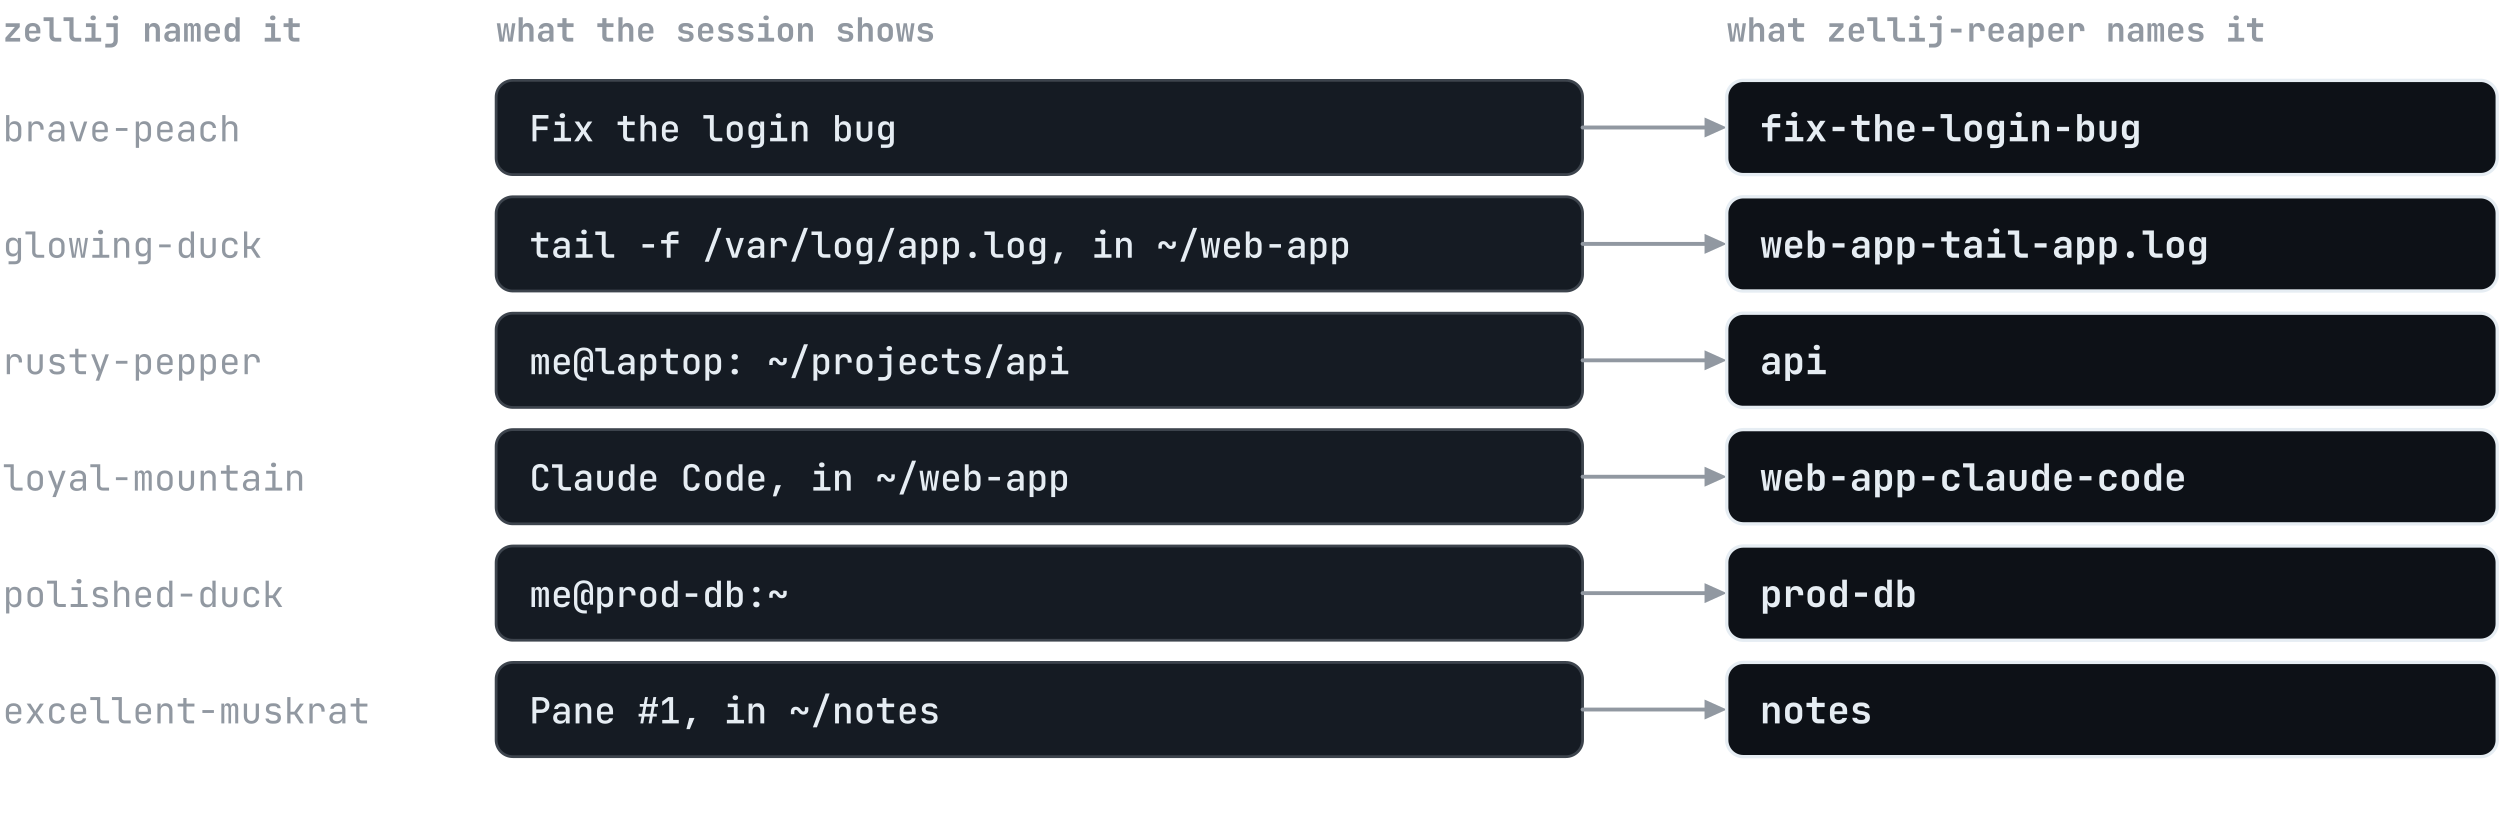
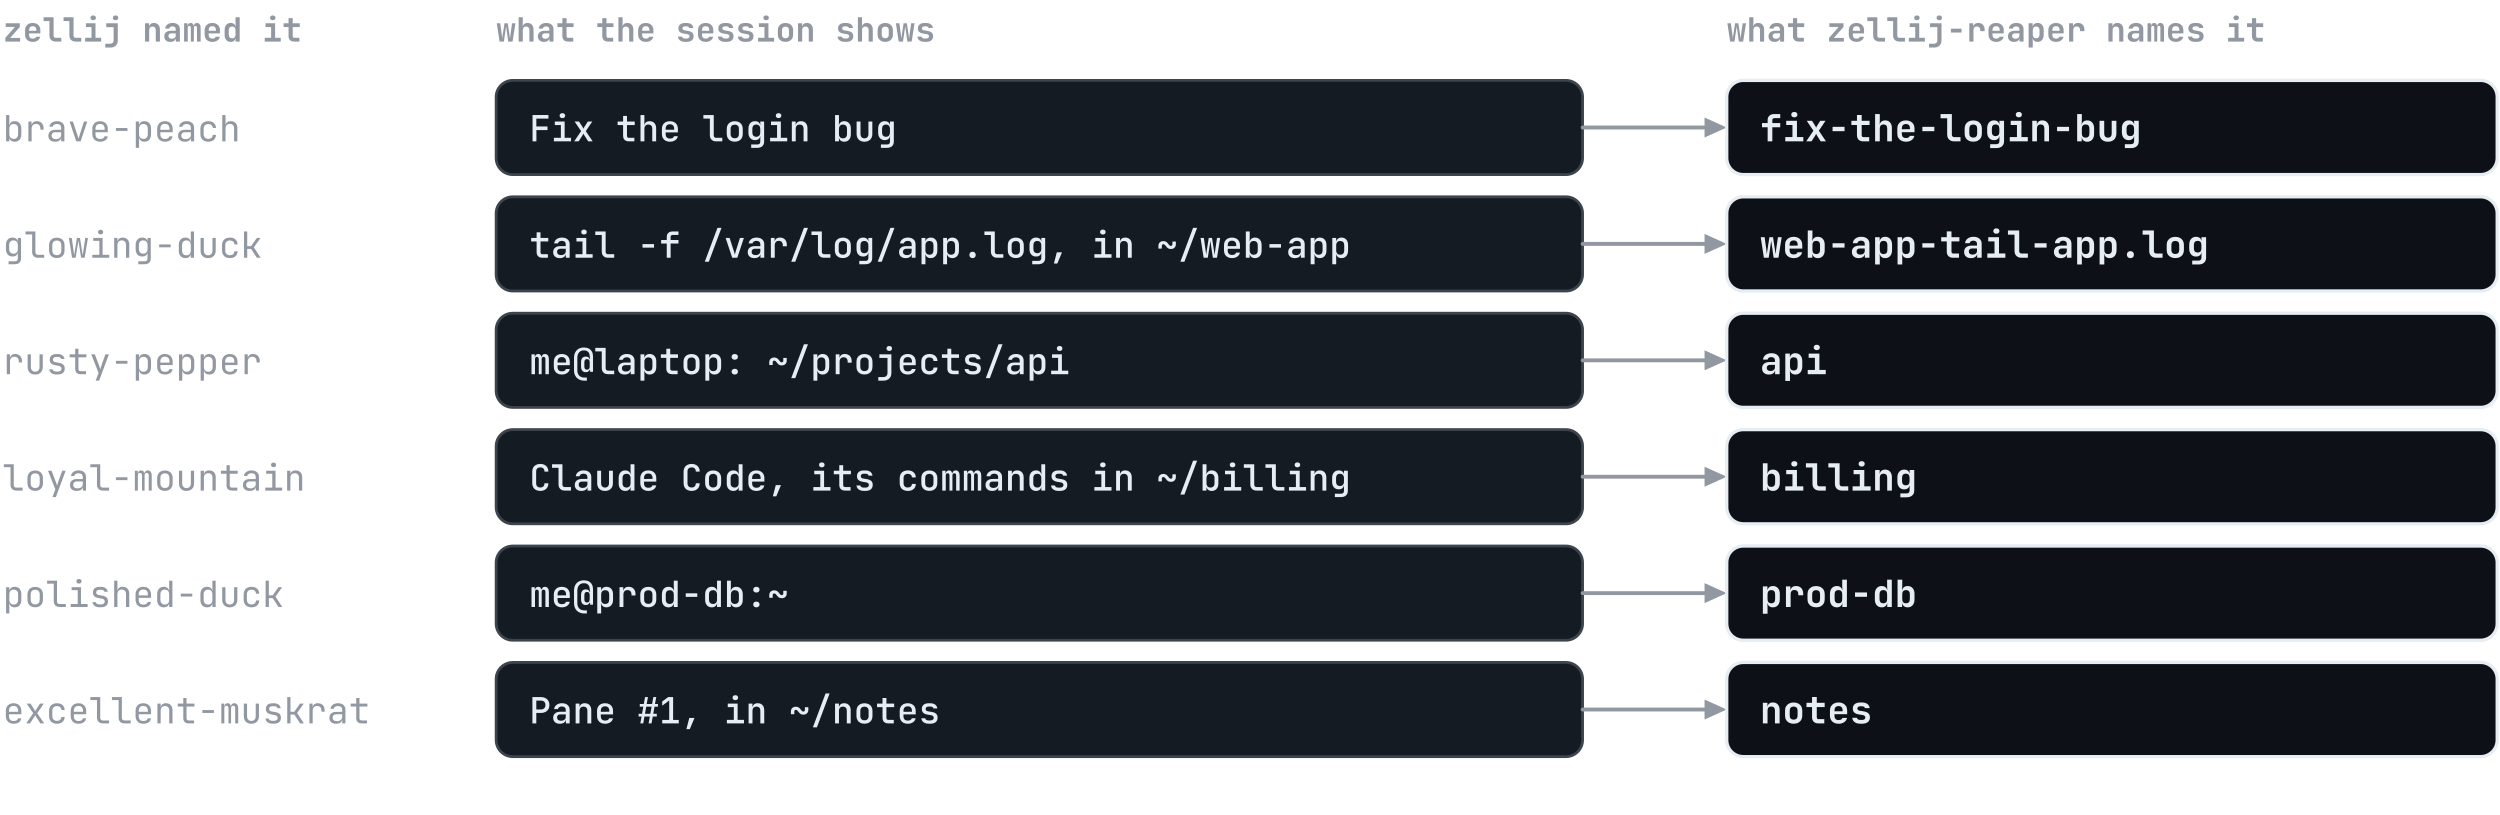
- <svg xmlns="http://www.w3.org/2000/svg" viewBox="-1 -1 902 294" width="902" height="294" role="img" aria-label="Examples of session names. A session zellij named brave-peach showing Fix the login bug becomes fix-the-login-bug. tail -f /var/log/app.log running in ~/web-app becomes web-app-tail-app.log. A shell titled me@laptop: ~/projects/api becomes api. Claude Code working in web-app becomes web-app-claude-code. A shell on another machine, me@prod-db:~, becomes prod-db. Pane #1 in ~/notes becomes notes.">
+ <svg xmlns="http://www.w3.org/2000/svg" viewBox="-1 -1 902 294" width="902" height="294" role="img" aria-label="Examples of session names. A session zellij named brave-peach showing Fix the login bug becomes fix-the-login-bug. tail -f /var/log/app.log running in ~/web-app becomes web-app-tail-app.log. A shell titled me@laptop: ~/projects/api becomes api. Claude Code running its commands in a billing repository becomes billing. A shell on another machine, me@prod-db:~, becomes prod-db. Pane #1 in ~/notes becomes notes.">
  <defs>
    <path id="g0" d="M78 0V-113L365 -440H87V-550H511V-437L221 -110H522V0Z" />
    <path id="g1" d="M301 10Q231 10 179 -17Q127 -44 98 -92Q70 -141 70 -206V-344Q70 -409 98 -458Q127 -506 179 -533Q231 -560 301 -560Q370 -560 422 -533Q473 -506 502 -458Q530 -409 530 -344V-245H191V-206Q191 -148 219 -118Q247 -89 302 -89Q344 -89 370 -104Q396 -118 403 -146H526Q512 -75 450 -32Q389 10 301 10ZM409 -315V-345Q409 -402 382 -432Q355 -463 301 -463Q247 -463 219 -432Q191 -401 191 -344V-323L418 -325Z" />
    <path id="g2" d="M384 0Q330 0 290 -22Q249 -44 226 -84Q203 -125 203 -178V-617H27V-730H328V-178Q328 -148 346 -130Q363 -113 393 -113H559V0Z" />
    <path id="g3" d="M76 0V-114H268V-437H101V-550H388V-114H558V0ZM318 -642Q280 -642 258 -662Q236 -681 236 -714Q236 -747 258 -766Q280 -786 318 -786Q356 -786 378 -766Q400 -747 400 -714Q400 -681 378 -662Q356 -642 318 -642Z" />
    <path id="g4" d="M82 180V64H229Q279 64 306 37Q333 10 333 -39V-434H112V-550H458V-36Q458 64 398 122Q338 180 236 180ZM391 -642Q353 -642 331 -662Q309 -681 309 -714Q309 -747 331 -766Q353 -786 391 -786Q429 -786 451 -766Q473 -747 473 -714Q473 -681 451 -662Q429 -642 391 -642Z" />
    <path id="g5" d="M77 0V-550H199V-445H233L199 -416Q199 -484 238 -522Q278 -560 347 -560Q428 -560 476 -506Q525 -452 525 -361V0H400V-348Q400 -398 374 -425Q348 -452 301 -452Q255 -452 228 -424Q202 -396 202 -344V0Z" />
    <path id="g6" d="M239 10Q154 10 105 -35Q56 -80 56 -156Q56 -237 110 -281Q164 -325 263 -325H400V-372Q400 -412 374 -434Q348 -457 303 -457Q262 -457 235 -439Q208 -421 203 -390H81Q90 -468 151 -514Q212 -560 307 -560Q408 -560 466 -510Q525 -459 525 -373V0H404V-96H384L404 -123Q404 -62 359 -26Q314 10 239 10ZM280 -84Q333 -84 366 -111Q400 -138 400 -181V-248H265Q227 -248 204 -226Q181 -204 181 -168Q181 -129 208 -106Q234 -84 280 -84Z" />
    <path id="g7" d="M52 0V-550H154V-476H175L158 -458Q158 -504 184 -532Q210 -560 251 -560Q295 -560 320 -524Q344 -488 344 -427L322 -476H356L343 -458Q343 -504 369 -532Q395 -560 438 -560Q489 -560 519 -522Q549 -484 549 -419V0H439V-414Q439 -441 427 -456Q415 -472 392 -472Q370 -472 358 -457Q345 -442 345 -414V0H255V-414Q255 -442 243 -457Q231 -472 208 -472Q185 -472 174 -457Q162 -442 162 -414V0Z" />
    <path id="g8" d="M253 10Q171 10 120 -47Q70 -104 70 -200V-349Q70 -446 120 -503Q170 -560 253 -560Q321 -560 361 -522Q401 -483 401 -416L373 -445H402L398 -576V-730H523V0H401V-105H373L401 -134Q401 -67 361 -28Q321 10 253 10ZM297 -98Q345 -98 372 -126Q398 -155 398 -206V-344Q398 -395 372 -424Q345 -452 297 -452Q249 -452 222 -424Q195 -396 195 -344V-206Q195 -154 222 -126Q249 -98 297 -98Z" />
    <path id="g9" d="M360 0Q281 0 236 -44Q192 -88 192 -165V-437H43V-550H192V-705H318V-550H529V-437H318V-165Q318 -113 369 -113H519V0Z" />
    <path id="g10" d="M104 0 20 -550H124L170 -213Q174 -184 178 -149Q181 -114 183 -91Q186 -114 191 -149Q196 -184 200 -213L252 -550H349L400 -213Q404 -184 409 -148Q414 -113 417 -90Q419 -114 424 -150Q428 -185 431 -213L480 -550H580L494 0H365L317 -339Q313 -367 308 -402Q303 -436 300 -458Q297 -436 292 -402Q288 -367 283 -339L233 0Z" />
    <path id="g11" d="M77 0V-730H202V-550L199 -445H233L199 -416Q199 -484 238 -522Q278 -560 347 -560Q428 -560 476 -506Q525 -452 525 -361V0H400V-348Q400 -398 374 -425Q348 -452 301 -452Q255 -452 228 -424Q202 -396 202 -344V0Z" />
    <path id="g12" d="M279 9Q216 9 169 -11Q122 -31 96 -66Q69 -102 67 -150H192Q194 -124 218 -108Q241 -92 279 -92H323Q369 -92 392 -110Q415 -128 415 -159Q415 -188 394 -204Q374 -221 331 -226L263 -236Q169 -249 125 -286Q81 -323 81 -397Q81 -474 133 -516Q185 -559 286 -559H324Q416 -559 471 -518Q526 -477 530 -408H405Q402 -430 380 -444Q359 -458 324 -458H286Q243 -458 224 -442Q204 -427 204 -397Q204 -369 221 -356Q238 -342 276 -336L347 -326Q445 -312 492 -274Q538 -235 538 -160Q538 -80 484 -36Q429 9 323 9Z" />
    <path id="g13" d="M300 9Q230 9 178 -18Q127 -44 98 -92Q70 -141 70 -207V-343Q70 -409 98 -458Q127 -506 178 -532Q230 -559 300 -559Q371 -559 422 -532Q473 -506 502 -458Q530 -409 530 -344V-207Q530 -141 502 -92Q473 -44 422 -18Q371 9 300 9ZM300 -100Q350 -100 378 -128Q405 -155 405 -207V-343Q405 -396 378 -423Q350 -450 300 -450Q251 -450 223 -423Q195 -396 195 -343V-207Q195 -155 223 -128Q251 -100 300 -100Z" />
    <path id="g14" d="M140 -272V-388H460V-272Z" />
    <path id="g15" d="M94 0V-550H212V-445H243L206 -381Q206 -470 246 -515Q286 -560 364 -560Q453 -560 504 -505Q555 -450 555 -353V-313H424V-344Q424 -397 396 -426Q369 -455 321 -455Q272 -455 246 -426Q219 -397 219 -344V0Z" />
    <path id="g16" d="M77 180V-550H199V-445H227L199 -416Q199 -483 239 -522Q279 -560 347 -560Q430 -560 480 -503Q530 -446 530 -350V-201Q530 -137 508 -90Q485 -42 444 -16Q403 10 347 10Q279 10 239 -28Q199 -67 199 -134L227 -105H198L202 26V180ZM303 -98Q351 -98 378 -126Q405 -154 405 -206V-344Q405 -396 378 -424Q351 -452 303 -452Q256 -452 229 -424Q202 -395 202 -344V-206Q202 -155 229 -126Q256 -98 303 -98Z" />
    <path id="g17" d="M332 10Q264 10 223 -26Q182 -63 182 -126L200 -105H182V0H92V-730H182V-570L180 -445H200L182 -424Q182 -486 224 -523Q265 -560 332 -560Q415 -560 465 -505Q515 -450 515 -355V-194Q515 -100 465 -45Q415 10 332 10ZM302 -68Q359 -68 392 -102Q425 -136 425 -200V-350Q425 -414 392 -448Q359 -482 302 -482Q247 -482 214 -447Q182 -412 182 -350V-200Q182 -138 214 -103Q247 -68 302 -68Z" />
    <path id="g18" d="M111 0V-550H199V-445H220L191 -380Q191 -469 230 -514Q268 -560 344 -560Q431 -560 482 -506Q534 -451 534 -358V-325H444V-350Q444 -415 412 -450Q381 -484 323 -484Q266 -484 234 -449Q201 -414 201 -350V0Z" />
    <path id="g19" d="M252 10Q165 10 115 -34Q65 -79 65 -155Q65 -232 115 -276Q165 -320 250 -320H420V-375Q420 -426 390 -454Q359 -481 303 -481Q254 -481 221 -460Q188 -440 183 -405H93Q102 -476 160 -518Q218 -560 305 -560Q400 -560 455 -511Q510 -462 510 -378V0H422V-105H407L422 -120Q422 -60 376 -25Q329 10 252 10ZM274 -61Q338 -61 379 -93Q420 -125 420 -175V-253H252Q207 -253 181 -228Q155 -203 155 -160Q155 -114 186 -88Q218 -61 274 -61Z" />
    <path id="g20" d="M239 0 55 -550H147L269 -180Q280 -147 289 -116Q298 -86 302 -69Q307 -86 316 -116Q325 -147 335 -180L454 -550H545L361 0Z" />
    <path id="g21" d="M300 10Q235 10 186 -16Q138 -42 112 -90Q85 -137 85 -200V-350Q85 -414 112 -461Q138 -508 186 -534Q235 -560 300 -560Q365 -560 414 -534Q462 -508 488 -461Q515 -414 515 -350V-253H173V-200Q173 -135 206 -100Q239 -66 300 -66Q352 -66 384 -84Q416 -103 423 -140H513Q504 -71 446 -30Q387 10 300 10ZM427 -313V-350Q427 -415 394 -450Q362 -485 300 -485Q239 -485 206 -450Q173 -415 173 -350V-321H434Z" />
    <path id="g22" d="M140 -290V-370H460V-290Z" />
    <path id="g23" d="M92 180V-550H182V-445H200L182 -424Q182 -487 224 -524Q265 -560 333 -560Q416 -560 466 -506Q515 -451 515 -356V-195Q515 -132 492 -86Q470 -40 430 -15Q389 10 333 10Q266 10 224 -27Q182 -64 182 -126L200 -105H180L182 20V180ZM303 -68Q360 -68 392 -102Q425 -136 425 -200V-350Q425 -414 392 -448Q360 -482 303 -482Q248 -482 215 -447Q182 -412 182 -350V-200Q182 -138 215 -103Q248 -68 303 -68Z" />
    <path id="g24" d="M304 10Q238 10 188 -15Q139 -40 112 -88Q85 -135 85 -200V-350Q85 -416 112 -463Q139 -510 188 -535Q238 -560 304 -560Q399 -560 457 -509Q515 -458 518 -370H428Q425 -423 392 -452Q360 -480 304 -480Q245 -480 210 -446Q175 -413 175 -351V-200Q175 -138 210 -104Q245 -70 304 -70Q360 -70 392 -99Q425 -128 428 -180H518Q515 -92 457 -41Q399 10 304 10Z" />
    <path id="g25" d="M92 0V-730H182V-550V-445H201L182 -424Q182 -489 221 -524Q260 -560 329 -560Q412 -560 461 -509Q510 -458 510 -370V0H420V-360Q420 -419 388 -452Q357 -484 303 -484Q247 -484 214 -449Q182 -414 182 -350V0Z" />
    <path id="g26" d="M88 0V-731H529V-631H193V-413H503V-313H195V0Z" />
    <path id="g27" d="M81 0V-98H274V-452H106V-550H379V-98H556V0ZM316 -645Q281 -645 260 -664Q239 -682 239 -713Q239 -745 260 -764Q281 -782 316 -782Q351 -782 372 -764Q393 -745 393 -713Q393 -682 372 -664Q351 -645 316 -645Z" />
    <path id="g28" d="M43 0 236 -284 55 -550H179L276 -398Q283 -386 290 -372Q297 -359 301 -350Q304 -359 311 -372Q318 -386 325 -398L422 -550H546L365 -283L557 0H433L326 -165Q319 -177 312 -192Q305 -207 301 -216Q297 -207 290 -192Q282 -177 274 -165L166 0Z" />
    <path id="g29" d="M360 0Q285 0 243 -41Q201 -82 201 -155V-452H49V-550H201V-705H309V-550H524V-452H309V-155Q309 -98 364 -98H514V0Z" />
    <path id="g30" d="M84 0V-730H192V-550L191 -445H217L191 -420Q191 -486 230 -523Q269 -560 338 -560Q420 -560 469 -508Q518 -455 518 -366V0H410V-354Q410 -408 381 -438Q352 -468 302 -468Q251 -468 222 -436Q192 -405 192 -347V0Z" />
    <path id="g31" d="M300 10Q233 10 182 -16Q132 -43 105 -91Q78 -139 78 -203V-347Q78 -412 105 -460Q132 -507 182 -534Q233 -560 300 -560Q368 -560 418 -534Q468 -507 495 -460Q522 -412 522 -347V-249H182V-203Q182 -142 212 -110Q243 -78 301 -78Q348 -78 377 -94Q406 -111 413 -143H520Q508 -73 448 -32Q388 10 300 10ZM418 -314V-348Q418 -408 388 -441Q358 -474 300 -474Q243 -474 212 -441Q182 -408 182 -347V-322L426 -323Z" />
    <path id="g32" d="M379 0Q328 0 290 -20Q252 -41 230 -79Q209 -117 209 -167V-632H29V-730H317V-167Q317 -135 335 -116Q353 -98 384 -98H554V0Z" />
    <path id="g33" d="M300 9Q232 9 182 -17Q132 -43 105 -91Q78 -139 78 -204V-346Q78 -412 105 -460Q132 -507 182 -533Q232 -559 300 -559Q368 -559 418 -533Q468 -507 495 -460Q522 -412 522 -346V-204Q522 -139 495 -91Q468 -43 418 -17Q368 9 300 9ZM300 -86Q355 -86 385 -116Q415 -147 415 -204V-346Q415 -404 385 -434Q355 -464 300 -464Q246 -464 216 -434Q185 -404 185 -346V-204Q185 -147 216 -116Q246 -86 300 -86Z" />
    <path id="g34" d="M156 180V87H325Q367 87 388 67Q408 47 408 8V-47L410 -149H387L409 -169Q409 -106 370 -70Q330 -34 263 -34Q178 -34 129 -90Q80 -146 80 -241V-353Q80 -448 129 -504Q178 -560 263 -560Q330 -560 370 -524Q409 -487 409 -424L387 -445H409L408 -550H515V10Q515 89 465 134Q415 180 326 180ZM298 -127Q349 -127 378 -158Q408 -190 408 -246V-347Q408 -403 378 -434Q349 -466 298 -466Q245 -466 216 -436Q188 -405 188 -347V-246Q188 -189 216 -158Q245 -127 298 -127Z" />
    <path id="g35" d="M84 0V-550H191V-445H217L191 -420Q191 -486 230 -523Q269 -560 338 -560Q420 -560 469 -508Q518 -455 518 -366V0H410V-354Q410 -408 381 -437Q352 -466 302 -466Q251 -466 222 -436Q192 -405 192 -347V0Z" />
    <path id="g36" d="M339 10Q271 10 231 -28Q191 -65 191 -130L214 -105H191V0H84V-730H192V-573L189 -445H214L191 -420Q191 -485 232 -522Q272 -560 339 -560Q422 -560 472 -504Q522 -448 522 -352V-197Q522 -102 472 -46Q422 10 339 10ZM302 -84Q355 -84 385 -114Q415 -145 415 -203V-347Q415 -405 385 -436Q355 -466 302 -466Q251 -466 222 -434Q192 -403 192 -347V-203Q192 -147 222 -116Q251 -84 302 -84Z" />
    <path id="g37" d="M299 10Q200 10 141 -48Q82 -105 82 -204V-550H190V-204Q190 -147 219 -116Q248 -84 299 -84Q351 -84 380 -116Q410 -147 410 -204V-550H518V-204Q518 -105 458 -48Q399 10 299 10Z" />
    <path id="g38" d="M205 0V-376H54V-489H205V-572Q205 -644 253 -687Q301 -730 380 -730H541V-620H383Q359 -620 344 -606Q330 -593 330 -570V-489H541V-376H330V0Z" />
    <path id="g39" d="M36 0 228 -284 49 -550H190L275 -415Q283 -403 290 -388Q296 -373 300 -364Q304 -373 311 -388Q318 -403 325 -415L411 -550H552L373 -284L564 0H422L327 -151Q319 -164 312 -179Q305 -194 300 -203Q296 -194 289 -179Q282 -164 274 -151L177 0Z" />
    <path id="g40" d="M152 180V76H315Q357 76 378 56Q399 35 399 -3V-44L401 -147H374L401 -174Q401 -107 362 -70Q322 -32 255 -32Q171 -32 122 -89Q72 -146 72 -243V-350Q72 -446 122 -503Q171 -560 255 -560Q322 -560 362 -522Q401 -485 401 -418L374 -445H401L398 -550H523V0Q523 83 468 132Q413 180 317 180ZM297 -140Q345 -140 372 -168Q398 -197 398 -248V-344Q398 -395 372 -424Q345 -452 297 -452Q249 -452 223 -424Q197 -396 197 -344V-248Q197 -196 223 -168Q249 -140 297 -140Z" />
    <path id="g41" d="M347 10Q279 10 239 -28Q199 -67 199 -134L227 -105H199V0H77V-730H202V-576L198 -445H227L199 -416Q199 -483 239 -522Q279 -560 347 -560Q430 -560 480 -503Q530 -446 530 -349V-200Q530 -104 480 -47Q430 10 347 10ZM303 -98Q351 -98 378 -126Q405 -154 405 -206V-344Q405 -396 378 -424Q351 -452 303 -452Q256 -452 229 -424Q202 -395 202 -344V-206Q202 -155 229 -126Q256 -98 303 -98Z" />
    <path id="g42" d="M300 10Q195 10 135 -48Q75 -107 75 -208V-550H200V-209Q200 -156 226 -128Q252 -99 300 -99Q347 -99 374 -128Q400 -156 400 -209V-550H525V-208Q525 -107 464 -48Q403 10 300 10Z" />
    <path id="g43" d="M161 180V98H336Q378 98 398 79Q417 60 417 20V-50L419 -150H401L418 -165Q418 -105 378 -70Q338 -35 271 -35Q186 -35 137 -90Q88 -146 88 -240V-356Q88 -450 137 -505Q186 -560 271 -560Q338 -560 378 -525Q418 -490 418 -430L401 -445H418V-550H507V20Q507 94 462 137Q416 180 335 180ZM298 -113Q354 -113 386 -148Q418 -183 418 -245V-350Q418 -412 386 -447Q354 -482 298 -482Q241 -482 210 -448Q178 -414 178 -350V-245Q178 -181 210 -147Q241 -113 298 -113Z" />
    <path id="g44" d="M375 0Q327 0 291 -19Q255 -38 235 -73Q215 -108 215 -155V-648H30V-730H305V-155Q305 -121 324 -102Q343 -82 375 -82H550V0Z" />
    <path id="g45" d="M300 8Q234 8 186 -17Q138 -42 112 -90Q85 -137 85 -202V-348Q85 -414 112 -461Q138 -508 186 -533Q234 -558 300 -558Q366 -558 414 -533Q462 -508 488 -461Q515 -414 515 -349V-202Q515 -137 488 -90Q462 -42 414 -17Q366 8 300 8ZM300 -72Q359 -72 392 -105Q425 -138 425 -202V-348Q425 -412 392 -445Q359 -478 300 -478Q242 -478 208 -445Q175 -412 175 -348V-202Q175 -138 208 -105Q242 -72 300 -72Z" />
    <path id="g46" d="M123 0 35 -550H115L170 -160Q173 -138 176 -112Q180 -87 182 -70Q184 -87 188 -112Q193 -138 196 -160L257 -550H343L404 -160Q407 -138 412 -112Q416 -87 418 -70Q420 -87 424 -112Q429 -138 432 -160L489 -550H565L473 0H374L315 -380Q311 -408 306 -436Q301 -464 299 -480Q297 -464 293 -436Q289 -408 284 -380L222 0Z" />
    <path id="g47" d="M85 0V-82H280V-468H110V-550H370V-82H555V0ZM315 -649Q282 -649 263 -666Q244 -683 244 -712Q244 -742 263 -760Q282 -777 315 -777Q348 -777 367 -760Q386 -742 386 -712Q386 -683 367 -666Q348 -649 315 -649Z" />
    <path id="g48" d="M92 0V-550H182V-445H201L182 -424Q182 -489 221 -524Q260 -560 329 -560Q412 -560 461 -509Q510 -458 510 -370V0H420V-360Q420 -419 388 -450Q357 -482 303 -482Q247 -482 214 -448Q182 -414 182 -350V0Z" />
    <path id="g49" d="M268 10Q186 10 136 -45Q85 -100 85 -194V-355Q85 -450 135 -505Q185 -560 268 -560Q336 -560 377 -523Q418 -486 418 -424L400 -445H420L418 -570V-730H508V0H418V-105H400L418 -126Q418 -63 377 -26Q336 10 268 10ZM298 -68Q354 -68 386 -103Q418 -138 418 -200V-350Q418 -412 386 -447Q354 -482 298 -482Q241 -482 208 -448Q175 -414 175 -350V-200Q175 -136 208 -102Q241 -68 298 -68Z" />
    <path id="g50" d="M299 10Q204 10 147 -46Q90 -103 90 -200V-550H180V-200Q180 -138 212 -104Q244 -69 299 -69Q355 -69 388 -104Q420 -138 420 -200V-550H510V-200Q510 -103 452 -46Q394 10 299 10Z" />
    <path id="g51" d="M95 0V-730H185V-323H291L451 -550H554L369 -288L557 0H452L292 -245H185V0Z" />
    <path id="g52" d="M245 10Q159 10 110 -34Q60 -79 60 -156Q60 -234 112 -278Q165 -323 257 -323H410V-374Q410 -419 382 -444Q354 -469 303 -469Q258 -469 228 -450Q198 -430 193 -398H87Q96 -472 156 -516Q215 -560 306 -560Q404 -560 461 -510Q518 -461 518 -376V0H413V-101H395L413 -121Q413 -61 367 -26Q321 10 245 10ZM277 -73Q335 -73 372 -102Q410 -132 410 -178V-250H259Q217 -250 192 -227Q168 -204 168 -164Q168 -122 197 -98Q226 -73 277 -73Z" />
    <path id="g53" d="M140 -281V-379H460V-281Z" />
    <path id="g54" d="M213 0V-394H57V-492H213V-581Q213 -650 257 -690Q301 -730 377 -730H538V-634H379Q351 -634 336 -620Q320 -606 320 -580V-492H538V-394H320V0Z" />
    <path id="g55" d="M68 110 420 -830H532L180 110Z" />
    <path id="g56" d="M229 0 47 -550H157L270 -198Q281 -167 290 -136Q298 -104 302 -86Q307 -104 316 -136Q324 -167 333 -198L444 -550H553L371 0Z" />
    <path id="g57" d="M102 0V-550H206V-445H232L199 -380Q199 -469 238 -514Q277 -560 354 -560Q442 -560 494 -506Q545 -451 545 -356V-319H434V-347Q434 -406 404 -438Q375 -469 322 -469Q269 -469 240 -437Q210 -405 210 -347V0Z" />
    <path id="g58" d="M84 180V-550H191V-445H214L191 -420Q191 -485 232 -522Q272 -560 340 -560Q423 -560 472 -504Q522 -449 522 -353V-198Q522 -134 500 -88Q477 -41 436 -16Q396 10 340 10Q273 10 232 -28Q191 -65 191 -130L214 -105H189L192 23V180ZM303 -84Q356 -84 386 -114Q415 -145 415 -203V-347Q415 -405 386 -436Q356 -466 303 -466Q252 -466 222 -434Q192 -403 192 -347V-203Q192 -147 222 -116Q252 -84 303 -84Z" />
    <path id="g59" d="M300 10Q260 10 236 -14Q212 -37 212 -77Q212 -118 236 -142Q260 -167 300 -167Q341 -167 364 -142Q388 -118 388 -77Q388 -37 364 -14Q341 10 300 10Z" />
    <path id="g60" d="M158 160 238 -151H382L252 160Z" />
    <path id="g61" d="M58 -255V-329Q58 -390 96 -426Q133 -462 195 -462Q234 -462 260 -449Q287 -436 306 -416Q324 -396 338 -376Q353 -356 368 -342Q384 -329 404 -329Q425 -329 436 -342Q447 -355 447 -379V-450H542V-376Q542 -316 505 -280Q468 -243 405 -243Q366 -243 340 -256Q313 -269 294 -289Q276 -309 262 -329Q247 -349 232 -362Q216 -376 196 -376Q175 -376 164 -364Q153 -351 153 -326V-255Z" />
    <path id="g62" d="M113 0 28 -550H119L170 -187Q174 -162 178 -132Q181 -101 183 -81Q185 -101 190 -131Q194 -161 198 -187L255 -550H346L402 -187Q406 -161 410 -130Q415 -100 417 -80Q419 -101 424 -132Q428 -162 432 -187L484 -550H572L484 0H370L316 -359Q312 -387 307 -418Q302 -450 300 -469Q297 -450 292 -418Q288 -387 284 -359L228 0Z" />
    <path id="g63" d="M300 10Q257 10 232 -15Q206 -40 206 -83Q206 -126 232 -152Q257 -177 300 -177Q343 -177 368 -152Q394 -126 394 -83Q394 -40 368 -15Q343 10 300 10Z" />
    <path id="g64" d="M283 8Q227 8 186 -10Q144 -27 120 -59Q95 -91 90 -135H180Q186 -106 212 -89Q239 -72 283 -72H325Q378 -72 404 -94Q430 -115 430 -151Q430 -186 406 -206Q383 -227 337 -234L263 -246Q182 -260 142 -296Q103 -333 103 -403Q103 -477 150 -518Q197 -558 291 -558H329Q408 -558 456 -521Q504 -484 514 -421H424Q418 -447 394 -462Q370 -478 329 -478H291Q240 -478 216 -459Q193 -440 193 -402Q193 -368 213 -352Q233 -336 276 -329L350 -317Q439 -303 480 -265Q520 -227 520 -155Q520 -79 472 -36Q423 8 325 8Z" />
    <path id="g65" d="M360 0Q289 0 250 -38Q210 -76 210 -145V-468H55V-550H210V-705H300V-550H520V-468H300V-145Q300 -82 360 -82H510V0Z" />
    <path id="g66" d="M178 180 259 -34 55 -550H155L283 -210Q290 -193 296 -170Q302 -146 306 -130Q310 -146 316 -170Q322 -193 328 -210L448 -550H545L274 180Z" />
    <path id="g67" d="M59 0V-550H149V-480H169L154 -459Q154 -505 179 -532Q204 -560 246 -560Q291 -560 316 -525Q340 -490 340 -429L316 -480H354L338 -459Q338 -505 364 -532Q389 -560 432 -560Q483 -560 512 -522Q541 -483 541 -419V0H445V-416Q445 -447 432 -464Q418 -481 393 -481Q368 -481 354 -464Q341 -448 341 -417V0H260V-416Q260 -448 246 -464Q232 -481 206 -481Q181 -481 168 -464Q156 -448 156 -417V0Z" />
    <path id="g68" d="M325 180Q238 180 174 144Q109 109 74 44Q39 -22 39 -110V-450Q39 -540 72 -605Q106 -670 168 -705Q229 -740 315 -740Q393 -740 450 -710Q506 -680 536 -625Q566 -570 566 -496V-65H483L486 -120H457L474 -143Q474 -104 444 -80Q415 -55 367 -55Q303 -55 268 -96Q234 -136 234 -213V-330Q234 -407 268 -448Q303 -488 367 -488Q415 -488 444 -464Q474 -439 474 -399L460 -420H487L474 -489V-496Q474 -547 456 -584Q437 -620 402 -640Q367 -660 315 -660Q228 -660 180 -605Q131 -550 131 -450V-110Q131 -14 182 40Q234 94 325 94H395V180ZM400 -125Q438 -125 456 -148Q474 -170 474 -220V-331Q474 -375 456 -396Q437 -418 400 -418Q363 -418 344 -396Q326 -374 326 -330V-213Q326 -167 344 -146Q363 -125 400 -125Z" />
    <path id="g69" d="M300 -401Q261 -401 236 -423Q212 -445 212 -481Q212 -517 236 -538Q261 -560 300 -560Q340 -560 364 -538Q388 -517 388 -481Q388 -445 364 -423Q340 -401 300 -401ZM300 10Q261 10 236 -12Q212 -34 212 -69Q212 -106 236 -128Q261 -149 300 -149Q340 -149 364 -128Q388 -106 388 -69Q388 -34 364 -12Q340 10 300 10Z" />
    <path id="g70" d="M84 180V80H222Q277 80 308 50Q339 20 339 -35V-451H114V-550H447V-34Q447 65 387 122Q327 180 225 180ZM388 -645Q353 -645 332 -664Q311 -682 311 -713Q311 -745 332 -764Q353 -782 388 -782Q423 -782 444 -764Q465 -745 465 -713Q465 -682 444 -664Q423 -645 388 -645Z" />
    <path id="g71" d="M304 10Q236 10 184 -16Q133 -41 106 -90Q78 -138 78 -203V-347Q78 -413 106 -461Q133 -509 184 -534Q236 -560 304 -560Q403 -560 463 -508Q523 -456 526 -366H418Q415 -413 385 -439Q355 -465 304 -465Q249 -465 217 -434Q185 -404 185 -348V-203Q185 -147 217 -116Q249 -85 304 -85Q355 -85 385 -111Q415 -137 418 -184H526Q523 -94 463 -42Q403 10 304 10Z" />
    <path id="g72" d="M281 9Q222 9 178 -10Q133 -29 108 -62Q82 -96 78 -142H186Q190 -115 215 -98Q240 -82 281 -82H324Q373 -82 398 -102Q423 -122 423 -155Q423 -187 400 -206Q378 -224 334 -230L263 -241Q175 -255 134 -292Q92 -328 92 -400Q92 -476 142 -518Q191 -559 288 -559H326Q412 -559 464 -520Q515 -480 522 -414H414Q410 -438 388 -453Q365 -468 326 -468H288Q241 -468 220 -450Q198 -433 198 -399Q198 -369 217 -354Q236 -339 276 -333L349 -321Q442 -308 486 -270Q529 -231 529 -158Q529 -79 478 -35Q426 9 324 9Z" />
    <path id="g73" d="M66 0V-550H145V-484H163L149 -460Q149 -506 174 -533Q198 -560 240 -560Q286 -560 311 -526Q336 -492 336 -430L309 -484H351L332 -460Q332 -506 358 -533Q383 -560 425 -560Q477 -560 506 -521Q534 -482 534 -418V0H451V-419Q451 -453 436 -472Q422 -491 394 -491Q367 -491 352 -472Q336 -454 336 -420V0H264V-419Q264 -454 248 -472Q233 -491 205 -491Q177 -491 163 -472Q149 -454 149 -420V0Z" />
    <path id="g74" d="M304 10Q236 10 186 -16Q135 -41 108 -90Q80 -138 80 -203V-527Q80 -593 108 -641Q135 -689 186 -714Q236 -740 304 -740Q372 -740 422 -714Q472 -688 500 -640Q527 -593 527 -527H419Q419 -584 389 -614Q359 -644 304 -644Q249 -644 218 -614Q188 -584 188 -528V-203Q188 -147 218 -116Q249 -86 304 -86Q359 -86 389 -116Q419 -147 419 -203H527Q527 -138 500 -90Q472 -42 422 -16Q372 10 304 10Z" />
    <path id="g75" d="M261 10Q178 10 128 -46Q78 -102 78 -197V-352Q78 -448 128 -504Q178 -560 261 -560Q329 -560 369 -522Q409 -485 409 -420L386 -445H411L408 -573V-730H516V0H409V-105H386L409 -130Q409 -65 369 -28Q329 10 261 10ZM298 -84Q349 -84 378 -116Q408 -147 408 -203V-347Q408 -403 378 -434Q349 -466 298 -466Q245 -466 215 -436Q185 -405 185 -347V-203Q185 -145 215 -114Q245 -84 298 -84Z" />
-     <path id="g76" d="M303 10Q233 10 180 -16Q128 -43 99 -92Q70 -140 70 -206V-344Q70 -411 99 -459Q128 -507 180 -534Q233 -560 303 -560Q407 -560 469 -506Q531 -453 534 -361H409Q406 -404 378 -428Q351 -451 303 -451Q253 -451 224 -424Q195 -396 195 -345V-206Q195 -155 224 -127Q253 -99 303 -99Q351 -99 378 -122Q406 -146 409 -189H534Q531 -97 469 -44Q407 10 303 10Z" />
-     <path id="g77" d="M50 0 245 -283 62 -550H168L277 -380Q284 -369 290 -356Q297 -343 301 -335Q304 -343 310 -356Q317 -369 324 -380L434 -550H539L356 -282L550 0H444L326 -180Q319 -191 312 -206Q306 -220 301 -229Q297 -220 290 -206Q282 -191 274 -180L155 0Z" />
-     <path id="g78" d="M84 0V-730H323Q394 -730 446 -703Q499 -676 528 -626Q556 -577 556 -510Q556 -444 527 -394Q498 -344 446 -317Q394 -290 323 -290H192V0ZM192 -387H323Q379 -387 412 -420Q446 -454 446 -510Q446 -567 412 -600Q379 -633 323 -633H192Z" />
-     <path id="g79" d="M79 0 114 -191H31V-266H127L162 -464H64V-539H176L210 -730H291L256 -539H406L440 -730H521L486 -539H569V-464H473L438 -266H536V-191H424L390 0H309L344 -191H194L160 0ZM208 -266H357L392 -464H243Z" />
-     <path id="g80" d="M87 0V-96H281V-636L86 -491V-608L253 -730H389V-96H546V0Z" />
+     <path id="g76" d="M50 0 245 -283 62 -550H168L277 -380Q284 -369 290 -356Q297 -343 301 -335Q304 -343 310 -356Q317 -369 324 -380L434 -550H539L356 -282L550 0H444L326 -180Q319 -191 312 -206Q306 -220 301 -229Q297 -220 290 -206Q282 -191 274 -180L155 0Z" />
+     <path id="g77" d="M84 0V-730H323Q394 -730 446 -703Q499 -676 528 -626Q556 -577 556 -510Q556 -444 527 -394Q498 -344 446 -317Q394 -290 323 -290H192V0ZM192 -387H323Q379 -387 412 -420Q446 -454 446 -510Q446 -567 412 -600Q379 -633 323 -633H192Z" />
+     <path id="g78" d="M79 0 114 -191H31V-266H127L162 -464H64V-539H176L210 -730H291L256 -539H406L440 -730H521L486 -539H569V-464H473L438 -266H536V-191H424L390 0H309L344 -191H194L160 0ZM208 -266H357L392 -464H243Z" />
+     <path id="g79" d="M87 0V-96H281V-636L86 -491V-608L253 -730H389V-96H546V0Z" />
  </defs>
  <g transform="scale(0.012)" fill="#9198a1">
    <use href="#g0" x="0.0" y="1166.7" />
    <use href="#g1" x="600.0" y="1166.7" />
    <use href="#g2" x="1200.0" y="1166.7" />
    <use href="#g2" x="1800.0" y="1166.7" />
    <use href="#g3" x="2400.0" y="1166.7" />
    <use href="#g4" x="3000.0" y="1166.7" />
    <use href="#g5" x="4200.0" y="1166.7" />
    <use href="#g6" x="4800.0" y="1166.7" />
    <use href="#g7" x="5400.0" y="1166.7" />
    <use href="#g1" x="6000.0" y="1166.7" />
    <use href="#g8" x="6600.0" y="1166.7" />
    <use href="#g3" x="7800.0" y="1166.7" />
    <use href="#g9" x="8400.0" y="1166.7" />
  </g>
  <g transform="scale(0.012)" fill="#9198a1">
    <use href="#g10" x="14833.3" y="1166.7" />
    <use href="#g11" x="15433.3" y="1166.7" />
    <use href="#g6" x="16033.3" y="1166.7" />
    <use href="#g9" x="16633.3" y="1166.7" />
    <use href="#g9" x="17833.3" y="1166.7" />
    <use href="#g11" x="18433.3" y="1166.7" />
    <use href="#g1" x="19033.3" y="1166.7" />
    <use href="#g12" x="20233.3" y="1166.7" />
    <use href="#g1" x="20833.3" y="1166.7" />
    <use href="#g12" x="21433.3" y="1166.7" />
    <use href="#g12" x="22033.3" y="1166.7" />
    <use href="#g3" x="22633.3" y="1166.7" />
    <use href="#g13" x="23233.3" y="1166.7" />
    <use href="#g5" x="23833.3" y="1166.7" />
    <use href="#g12" x="25033.3" y="1166.7" />
    <use href="#g11" x="25633.3" y="1166.7" />
    <use href="#g13" x="26233.3" y="1166.7" />
    <use href="#g10" x="26833.3" y="1166.7" />
    <use href="#g12" x="27433.3" y="1166.7" />
  </g>
  <g transform="scale(0.012)" fill="#9198a1">
    <use href="#g10" x="51833.3" y="1166.7" />
    <use href="#g11" x="52433.3" y="1166.7" />
    <use href="#g6" x="53033.3" y="1166.7" />
    <use href="#g9" x="53633.3" y="1166.7" />
    <use href="#g0" x="54833.3" y="1166.7" />
    <use href="#g1" x="55433.3" y="1166.7" />
    <use href="#g2" x="56033.3" y="1166.7" />
    <use href="#g2" x="56633.3" y="1166.7" />
    <use href="#g3" x="57233.3" y="1166.7" />
    <use href="#g4" x="57833.3" y="1166.7" />
    <use href="#g14" x="58433.3" y="1166.7" />
    <use href="#g15" x="59033.3" y="1166.7" />
    <use href="#g1" x="59633.3" y="1166.7" />
    <use href="#g6" x="60233.3" y="1166.7" />
    <use href="#g16" x="60833.3" y="1166.7" />
    <use href="#g1" x="61433.3" y="1166.7" />
    <use href="#g15" x="62033.3" y="1166.7" />
    <use href="#g5" x="63233.3" y="1166.7" />
    <use href="#g6" x="63833.3" y="1166.7" />
    <use href="#g7" x="64433.3" y="1166.7" />
    <use href="#g1" x="65033.3" y="1166.7" />
    <use href="#g12" x="65633.3" y="1166.7" />
    <use href="#g3" x="66833.3" y="1166.7" />
    <use href="#g9" x="67433.3" y="1166.7" />
  </g>
  <rect x="178" y="28" width="392" height="34" rx="6" fill="#151b23" stroke="#3d444d" stroke-width="1" />
  <g transform="scale(0.013)" fill="#9198a1">
    <use href="#g17" x="0.0" y="3846.2" />
    <use href="#g18" x="600.0" y="3846.2" />
    <use href="#g19" x="1200.0" y="3846.2" />
    <use href="#g20" x="1800.0" y="3846.2" />
    <use href="#g21" x="2400.0" y="3846.2" />
    <use href="#g22" x="3000.0" y="3846.2" />
    <use href="#g23" x="3600.0" y="3846.2" />
    <use href="#g21" x="4200.0" y="3846.2" />
    <use href="#g19" x="4800.0" y="3846.2" />
    <use href="#g24" x="5400.0" y="3846.2" />
    <use href="#g25" x="6000.0" y="3846.2" />
  </g>
  <g transform="scale(0.013)" fill="#e6edf3">
    <use href="#g26" x="14615.4" y="3846.2" />
    <use href="#g27" x="15215.4" y="3846.2" />
    <use href="#g28" x="15815.4" y="3846.2" />
    <use href="#g29" x="17015.4" y="3846.2" />
    <use href="#g30" x="17615.4" y="3846.2" />
    <use href="#g31" x="18215.4" y="3846.2" />
    <use href="#g32" x="19415.4" y="3846.2" />
    <use href="#g33" x="20015.4" y="3846.2" />
    <use href="#g34" x="20615.4" y="3846.2" />
    <use href="#g27" x="21215.4" y="3846.2" />
    <use href="#g35" x="21815.4" y="3846.2" />
    <use href="#g36" x="23015.4" y="3846.2" />
    <use href="#g37" x="23615.4" y="3846.2" />
    <use href="#g34" x="24215.4" y="3846.2" />
  </g>
  <path d="M570,45.0 L615.0,45.0" fill="none" stroke="#9198a1" stroke-width="1.4" stroke-linejoin="round" stroke-linecap="round" />
  <path d="M622,45.0 L614.0,48.6 L614.0,41.4 Z" fill="#9198a1" />
  <rect x="622" y="28" width="278" height="34" rx="6" fill="#0d1117" stroke="#e6edf3" stroke-width="1.2" />
  <g transform="scale(0.0135)" fill="#e6edf3">
    <use href="#g38" x="46963.0" y="3703.7" />
    <use href="#g3" x="47563.0" y="3703.7" />
    <use href="#g39" x="48163.0" y="3703.7" />
    <use href="#g14" x="48763.0" y="3703.7" />
    <use href="#g9" x="49363.0" y="3703.7" />
    <use href="#g11" x="49963.0" y="3703.7" />
    <use href="#g1" x="50563.0" y="3703.7" />
    <use href="#g14" x="51163.0" y="3703.7" />
    <use href="#g2" x="51763.0" y="3703.7" />
    <use href="#g13" x="52363.0" y="3703.7" />
    <use href="#g40" x="52963.0" y="3703.7" />
    <use href="#g3" x="53563.0" y="3703.7" />
    <use href="#g5" x="54163.0" y="3703.7" />
    <use href="#g14" x="54763.0" y="3703.7" />
    <use href="#g41" x="55363.0" y="3703.7" />
    <use href="#g42" x="55963.0" y="3703.7" />
    <use href="#g40" x="56563.0" y="3703.7" />
  </g>
  <rect x="178" y="70" width="392" height="34" rx="6" fill="#151b23" stroke="#3d444d" stroke-width="1" />
  <g transform="scale(0.013)" fill="#9198a1">
    <use href="#g43" x="0.0" y="7076.9" />
    <use href="#g44" x="600.0" y="7076.9" />
    <use href="#g45" x="1200.0" y="7076.9" />
    <use href="#g46" x="1800.0" y="7076.9" />
    <use href="#g47" x="2400.0" y="7076.9" />
    <use href="#g48" x="3000.0" y="7076.9" />
    <use href="#g43" x="3600.0" y="7076.9" />
    <use href="#g22" x="4200.0" y="7076.9" />
    <use href="#g49" x="4800.0" y="7076.9" />
    <use href="#g50" x="5400.0" y="7076.9" />
    <use href="#g24" x="6000.0" y="7076.9" />
    <use href="#g51" x="6600.0" y="7076.9" />
  </g>
  <g transform="scale(0.013)" fill="#e6edf3">
    <use href="#g29" x="14615.4" y="7076.9" />
    <use href="#g52" x="15215.4" y="7076.9" />
    <use href="#g27" x="15815.4" y="7076.9" />
    <use href="#g32" x="16415.4" y="7076.9" />
    <use href="#g53" x="17615.4" y="7076.9" />
    <use href="#g54" x="18215.4" y="7076.9" />
    <use href="#g55" x="19415.4" y="7076.9" />
    <use href="#g56" x="20015.4" y="7076.9" />
    <use href="#g52" x="20615.4" y="7076.9" />
    <use href="#g57" x="21215.4" y="7076.9" />
    <use href="#g55" x="21815.4" y="7076.9" />
    <use href="#g32" x="22415.4" y="7076.9" />
    <use href="#g33" x="23015.4" y="7076.9" />
    <use href="#g34" x="23615.4" y="7076.9" />
    <use href="#g55" x="24215.4" y="7076.9" />
    <use href="#g52" x="24815.4" y="7076.9" />
    <use href="#g58" x="25415.4" y="7076.9" />
    <use href="#g58" x="26015.4" y="7076.9" />
    <use href="#g59" x="26615.4" y="7076.9" />
    <use href="#g32" x="27215.4" y="7076.9" />
    <use href="#g33" x="27815.4" y="7076.9" />
    <use href="#g34" x="28415.4" y="7076.9" />
    <use href="#g60" x="29015.4" y="7076.9" />
    <use href="#g27" x="30215.4" y="7076.9" />
    <use href="#g35" x="30815.4" y="7076.9" />
    <use href="#g61" x="32015.4" y="7076.9" />
    <use href="#g55" x="32615.4" y="7076.9" />
    <use href="#g62" x="33215.4" y="7076.9" />
    <use href="#g31" x="33815.4" y="7076.9" />
    <use href="#g36" x="34415.4" y="7076.9" />
    <use href="#g53" x="35015.4" y="7076.9" />
    <use href="#g52" x="35615.4" y="7076.9" />
    <use href="#g58" x="36215.4" y="7076.9" />
    <use href="#g58" x="36815.4" y="7076.9" />
  </g>
  <path d="M570,87.0 L615.0,87.0" fill="none" stroke="#9198a1" stroke-width="1.4" stroke-linejoin="round" stroke-linecap="round" />
  <path d="M622,87.0 L614.0,90.6 L614.0,83.4 Z" fill="#9198a1" />
  <rect x="622" y="70" width="278" height="34" rx="6" fill="#0d1117" stroke="#e6edf3" stroke-width="1.2" />
  <g transform="scale(0.0135)" fill="#e6edf3">
    <use href="#g10" x="46963.0" y="6814.8" />
    <use href="#g1" x="47563.0" y="6814.8" />
    <use href="#g41" x="48163.0" y="6814.8" />
    <use href="#g14" x="48763.0" y="6814.8" />
    <use href="#g6" x="49363.0" y="6814.8" />
    <use href="#g16" x="49963.0" y="6814.8" />
    <use href="#g16" x="50563.0" y="6814.8" />
    <use href="#g14" x="51163.0" y="6814.8" />
    <use href="#g9" x="51763.0" y="6814.8" />
    <use href="#g6" x="52363.0" y="6814.8" />
    <use href="#g3" x="52963.0" y="6814.8" />
    <use href="#g2" x="53563.0" y="6814.8" />
    <use href="#g14" x="54163.0" y="6814.8" />
    <use href="#g6" x="54763.0" y="6814.8" />
    <use href="#g16" x="55363.0" y="6814.8" />
    <use href="#g16" x="55963.0" y="6814.8" />
    <use href="#g63" x="56563.0" y="6814.8" />
    <use href="#g2" x="57163.0" y="6814.8" />
    <use href="#g13" x="57763.0" y="6814.8" />
    <use href="#g40" x="58363.0" y="6814.8" />
  </g>
  <rect x="178" y="112" width="392" height="34" rx="6" fill="#151b23" stroke="#3d444d" stroke-width="1" />
  <g transform="scale(0.013)" fill="#9198a1">
    <use href="#g18" x="0.0" y="10307.7" />
    <use href="#g50" x="600.0" y="10307.7" />
    <use href="#g64" x="1200.0" y="10307.7" />
    <use href="#g65" x="1800.0" y="10307.7" />
    <use href="#g66" x="2400.0" y="10307.7" />
    <use href="#g22" x="3000.0" y="10307.7" />
    <use href="#g23" x="3600.0" y="10307.7" />
    <use href="#g21" x="4200.0" y="10307.7" />
    <use href="#g23" x="4800.0" y="10307.7" />
    <use href="#g23" x="5400.0" y="10307.7" />
    <use href="#g21" x="6000.0" y="10307.7" />
    <use href="#g18" x="6600.0" y="10307.7" />
  </g>
  <g transform="scale(0.013)" fill="#e6edf3">
    <use href="#g67" x="14615.4" y="10307.7" />
    <use href="#g31" x="15215.4" y="10307.7" />
    <use href="#g68" x="15815.4" y="10307.7" />
    <use href="#g32" x="16415.4" y="10307.7" />
    <use href="#g52" x="17015.4" y="10307.7" />
    <use href="#g58" x="17615.4" y="10307.7" />
    <use href="#g29" x="18215.4" y="10307.7" />
    <use href="#g33" x="18815.4" y="10307.7" />
    <use href="#g58" x="19415.4" y="10307.7" />
    <use href="#g69" x="20015.4" y="10307.7" />
    <use href="#g61" x="21215.4" y="10307.7" />
    <use href="#g55" x="21815.4" y="10307.7" />
    <use href="#g58" x="22415.4" y="10307.7" />
    <use href="#g57" x="23015.4" y="10307.7" />
    <use href="#g33" x="23615.4" y="10307.7" />
    <use href="#g70" x="24215.4" y="10307.7" />
    <use href="#g31" x="24815.4" y="10307.7" />
    <use href="#g71" x="25415.4" y="10307.7" />
    <use href="#g29" x="26015.4" y="10307.7" />
    <use href="#g72" x="26615.4" y="10307.7" />
    <use href="#g55" x="27215.4" y="10307.7" />
    <use href="#g52" x="27815.4" y="10307.7" />
    <use href="#g58" x="28415.4" y="10307.7" />
    <use href="#g27" x="29015.4" y="10307.7" />
  </g>
  <path d="M570,129.0 L615.0,129.0" fill="none" stroke="#9198a1" stroke-width="1.4" stroke-linejoin="round" stroke-linecap="round" />
  <path d="M622,129.0 L614.0,132.6 L614.0,125.4 Z" fill="#9198a1" />
  <rect x="622" y="112" width="278" height="34" rx="6" fill="#0d1117" stroke="#e6edf3" stroke-width="1.2" />
  <g transform="scale(0.0135)" fill="#e6edf3">
    <use href="#g6" x="46963.0" y="9925.9" />
    <use href="#g16" x="47563.0" y="9925.9" />
    <use href="#g3" x="48163.0" y="9925.9" />
  </g>
  <rect x="178" y="154" width="392" height="34" rx="6" fill="#151b23" stroke="#3d444d" stroke-width="1" />
  <g transform="scale(0.013)" fill="#9198a1">
    <use href="#g44" x="0.0" y="13538.5" />
    <use href="#g45" x="600.0" y="13538.5" />
    <use href="#g66" x="1200.0" y="13538.5" />
    <use href="#g19" x="1800.0" y="13538.5" />
    <use href="#g44" x="2400.0" y="13538.5" />
    <use href="#g22" x="3000.0" y="13538.5" />
    <use href="#g73" x="3600.0" y="13538.5" />
    <use href="#g45" x="4200.0" y="13538.5" />
    <use href="#g50" x="4800.0" y="13538.5" />
    <use href="#g48" x="5400.0" y="13538.5" />
    <use href="#g65" x="6000.0" y="13538.5" />
    <use href="#g19" x="6600.0" y="13538.5" />
    <use href="#g47" x="7200.0" y="13538.5" />
    <use href="#g48" x="7800.0" y="13538.5" />
  </g>
  <g transform="scale(0.013)" fill="#e6edf3">
    <use href="#g74" x="14615.4" y="13538.5" />
    <use href="#g32" x="15215.4" y="13538.5" />
    <use href="#g52" x="15815.4" y="13538.5" />
    <use href="#g37" x="16415.4" y="13538.5" />
    <use href="#g75" x="17015.4" y="13538.5" />
    <use href="#g31" x="17615.4" y="13538.5" />
    <use href="#g74" x="18815.4" y="13538.5" />
    <use href="#g33" x="19415.4" y="13538.5" />
    <use href="#g75" x="20015.4" y="13538.5" />
    <use href="#g31" x="20615.4" y="13538.5" />
    <use href="#g60" x="21215.4" y="13538.5" />
    <use href="#g27" x="22415.4" y="13538.5" />
-     <use href="#g35" x="23015.4" y="13538.5" />
-     <use href="#g61" x="24215.4" y="13538.5" />
-     <use href="#g55" x="24815.4" y="13538.5" />
-     <use href="#g62" x="25415.4" y="13538.5" />
-     <use href="#g31" x="26015.4" y="13538.5" />
-     <use href="#g36" x="26615.4" y="13538.5" />
-     <use href="#g53" x="27215.4" y="13538.5" />
-     <use href="#g52" x="27815.4" y="13538.5" />
-     <use href="#g58" x="28415.4" y="13538.5" />
-     <use href="#g58" x="29015.4" y="13538.5" />
+     <use href="#g29" x="23015.4" y="13538.5" />
+     <use href="#g72" x="23615.4" y="13538.5" />
+     <use href="#g71" x="24815.4" y="13538.5" />
+     <use href="#g33" x="25415.4" y="13538.5" />
+     <use href="#g67" x="26015.4" y="13538.5" />
+     <use href="#g67" x="26615.4" y="13538.5" />
+     <use href="#g52" x="27215.4" y="13538.5" />
+     <use href="#g35" x="27815.4" y="13538.5" />
+     <use href="#g75" x="28415.4" y="13538.5" />
+     <use href="#g72" x="29015.4" y="13538.5" />
+     <use href="#g27" x="30215.4" y="13538.5" />
+     <use href="#g35" x="30815.4" y="13538.5" />
+     <use href="#g61" x="32015.4" y="13538.5" />
+     <use href="#g55" x="32615.4" y="13538.5" />
+     <use href="#g36" x="33215.4" y="13538.5" />
+     <use href="#g27" x="33815.4" y="13538.5" />
+     <use href="#g32" x="34415.4" y="13538.5" />
+     <use href="#g32" x="35015.4" y="13538.5" />
+     <use href="#g27" x="35615.4" y="13538.5" />
+     <use href="#g35" x="36215.4" y="13538.5" />
+     <use href="#g34" x="36815.4" y="13538.5" />
  </g>
  <path d="M570,171.0 L615.0,171.0" fill="none" stroke="#9198a1" stroke-width="1.4" stroke-linejoin="round" stroke-linecap="round" />
  <path d="M622,171.0 L614.0,174.6 L614.0,167.4 Z" fill="#9198a1" />
  <rect x="622" y="154" width="278" height="34" rx="6" fill="#0d1117" stroke="#e6edf3" stroke-width="1.2" />
  <g transform="scale(0.0135)" fill="#e6edf3">
-     <use href="#g10" x="46963.0" y="13037.0" />
-     <use href="#g1" x="47563.0" y="13037.0" />
-     <use href="#g41" x="48163.0" y="13037.0" />
-     <use href="#g14" x="48763.0" y="13037.0" />
-     <use href="#g6" x="49363.0" y="13037.0" />
-     <use href="#g16" x="49963.0" y="13037.0" />
-     <use href="#g16" x="50563.0" y="13037.0" />
-     <use href="#g14" x="51163.0" y="13037.0" />
-     <use href="#g76" x="51763.0" y="13037.0" />
-     <use href="#g2" x="52363.0" y="13037.0" />
-     <use href="#g6" x="52963.0" y="13037.0" />
-     <use href="#g42" x="53563.0" y="13037.0" />
-     <use href="#g8" x="54163.0" y="13037.0" />
-     <use href="#g1" x="54763.0" y="13037.0" />
-     <use href="#g14" x="55363.0" y="13037.0" />
-     <use href="#g76" x="55963.0" y="13037.0" />
-     <use href="#g13" x="56563.0" y="13037.0" />
-     <use href="#g8" x="57163.0" y="13037.0" />
-     <use href="#g1" x="57763.0" y="13037.0" />
+     <use href="#g41" x="46963.0" y="13037.0" />
+     <use href="#g3" x="47563.0" y="13037.0" />
+     <use href="#g2" x="48163.0" y="13037.0" />
+     <use href="#g2" x="48763.0" y="13037.0" />
+     <use href="#g3" x="49363.0" y="13037.0" />
+     <use href="#g5" x="49963.0" y="13037.0" />
+     <use href="#g40" x="50563.0" y="13037.0" />
  </g>
  <rect x="178" y="196" width="392" height="34" rx="6" fill="#151b23" stroke="#3d444d" stroke-width="1" />
  <g transform="scale(0.013)" fill="#9198a1">
    <use href="#g23" x="0.0" y="16769.2" />
    <use href="#g45" x="600.0" y="16769.2" />
    <use href="#g44" x="1200.0" y="16769.2" />
    <use href="#g47" x="1800.0" y="16769.2" />
    <use href="#g64" x="2400.0" y="16769.2" />
    <use href="#g25" x="3000.0" y="16769.2" />
    <use href="#g21" x="3600.0" y="16769.2" />
    <use href="#g49" x="4200.0" y="16769.2" />
    <use href="#g22" x="4800.0" y="16769.2" />
    <use href="#g49" x="5400.0" y="16769.2" />
    <use href="#g50" x="6000.0" y="16769.2" />
    <use href="#g24" x="6600.0" y="16769.2" />
    <use href="#g51" x="7200.0" y="16769.2" />
  </g>
  <g transform="scale(0.013)" fill="#e6edf3">
    <use href="#g67" x="14615.4" y="16769.2" />
    <use href="#g31" x="15215.4" y="16769.2" />
    <use href="#g68" x="15815.4" y="16769.2" />
    <use href="#g58" x="16415.4" y="16769.2" />
    <use href="#g57" x="17015.4" y="16769.2" />
    <use href="#g33" x="17615.4" y="16769.2" />
    <use href="#g75" x="18215.4" y="16769.2" />
    <use href="#g53" x="18815.4" y="16769.2" />
    <use href="#g75" x="19415.4" y="16769.2" />
    <use href="#g36" x="20015.4" y="16769.2" />
    <use href="#g69" x="20615.4" y="16769.2" />
    <use href="#g61" x="21215.4" y="16769.2" />
  </g>
  <path d="M570,213.0 L615.0,213.0" fill="none" stroke="#9198a1" stroke-width="1.4" stroke-linejoin="round" stroke-linecap="round" />
  <path d="M622,213.0 L614.0,216.6 L614.0,209.4 Z" fill="#9198a1" />
  <rect x="622" y="196" width="278" height="34" rx="6" fill="#0d1117" stroke="#e6edf3" stroke-width="1.2" />
  <g transform="scale(0.0135)" fill="#e6edf3">
    <use href="#g16" x="46963.0" y="16148.1" />
    <use href="#g15" x="47563.0" y="16148.1" />
    <use href="#g13" x="48163.0" y="16148.1" />
    <use href="#g8" x="48763.0" y="16148.1" />
    <use href="#g14" x="49363.0" y="16148.1" />
    <use href="#g8" x="49963.0" y="16148.1" />
    <use href="#g41" x="50563.0" y="16148.1" />
  </g>
  <rect x="178" y="238" width="392" height="34" rx="6" fill="#151b23" stroke="#3d444d" stroke-width="1" />
  <g transform="scale(0.013)" fill="#9198a1">
    <use href="#g21" x="0.0" y="20000.0" />
-     <use href="#g77" x="600.0" y="20000.0" />
+     <use href="#g76" x="600.0" y="20000.0" />
    <use href="#g24" x="1200.0" y="20000.0" />
    <use href="#g21" x="1800.0" y="20000.0" />
    <use href="#g44" x="2400.0" y="20000.0" />
    <use href="#g44" x="3000.0" y="20000.0" />
    <use href="#g21" x="3600.0" y="20000.0" />
    <use href="#g48" x="4200.0" y="20000.0" />
    <use href="#g65" x="4800.0" y="20000.0" />
    <use href="#g22" x="5400.0" y="20000.0" />
    <use href="#g73" x="6000.0" y="20000.0" />
    <use href="#g50" x="6600.0" y="20000.0" />
    <use href="#g64" x="7200.0" y="20000.0" />
    <use href="#g51" x="7800.0" y="20000.0" />
    <use href="#g18" x="8400.0" y="20000.0" />
    <use href="#g19" x="9000.0" y="20000.0" />
    <use href="#g65" x="9600.0" y="20000.0" />
  </g>
  <g transform="scale(0.013)" fill="#e6edf3">
-     <use href="#g78" x="14615.4" y="20000.0" />
+     <use href="#g77" x="14615.4" y="20000.0" />
    <use href="#g52" x="15215.4" y="20000.0" />
    <use href="#g35" x="15815.4" y="20000.0" />
    <use href="#g31" x="16415.4" y="20000.0" />
-     <use href="#g79" x="17615.4" y="20000.0" />
-     <use href="#g80" x="18215.4" y="20000.0" />
+     <use href="#g78" x="17615.4" y="20000.0" />
+     <use href="#g79" x="18215.4" y="20000.0" />
    <use href="#g60" x="18815.4" y="20000.0" />
    <use href="#g27" x="20015.4" y="20000.0" />
    <use href="#g35" x="20615.4" y="20000.0" />
    <use href="#g61" x="21815.4" y="20000.0" />
    <use href="#g55" x="22415.4" y="20000.0" />
    <use href="#g35" x="23015.4" y="20000.0" />
    <use href="#g33" x="23615.4" y="20000.0" />
    <use href="#g29" x="24215.4" y="20000.0" />
    <use href="#g31" x="24815.4" y="20000.0" />
    <use href="#g72" x="25415.4" y="20000.0" />
  </g>
  <path d="M570,255.0 L615.0,255.0" fill="none" stroke="#9198a1" stroke-width="1.4" stroke-linejoin="round" stroke-linecap="round" />
  <path d="M622,255.0 L614.0,258.6 L614.0,251.4 Z" fill="#9198a1" />
  <rect x="622" y="238" width="278" height="34" rx="6" fill="#0d1117" stroke="#e6edf3" stroke-width="1.2" />
  <g transform="scale(0.0135)" fill="#e6edf3">
    <use href="#g5" x="46963.0" y="19259.3" />
    <use href="#g13" x="47563.0" y="19259.3" />
    <use href="#g9" x="48163.0" y="19259.3" />
    <use href="#g1" x="48763.0" y="19259.3" />
    <use href="#g12" x="49363.0" y="19259.3" />
  </g>
</svg>
